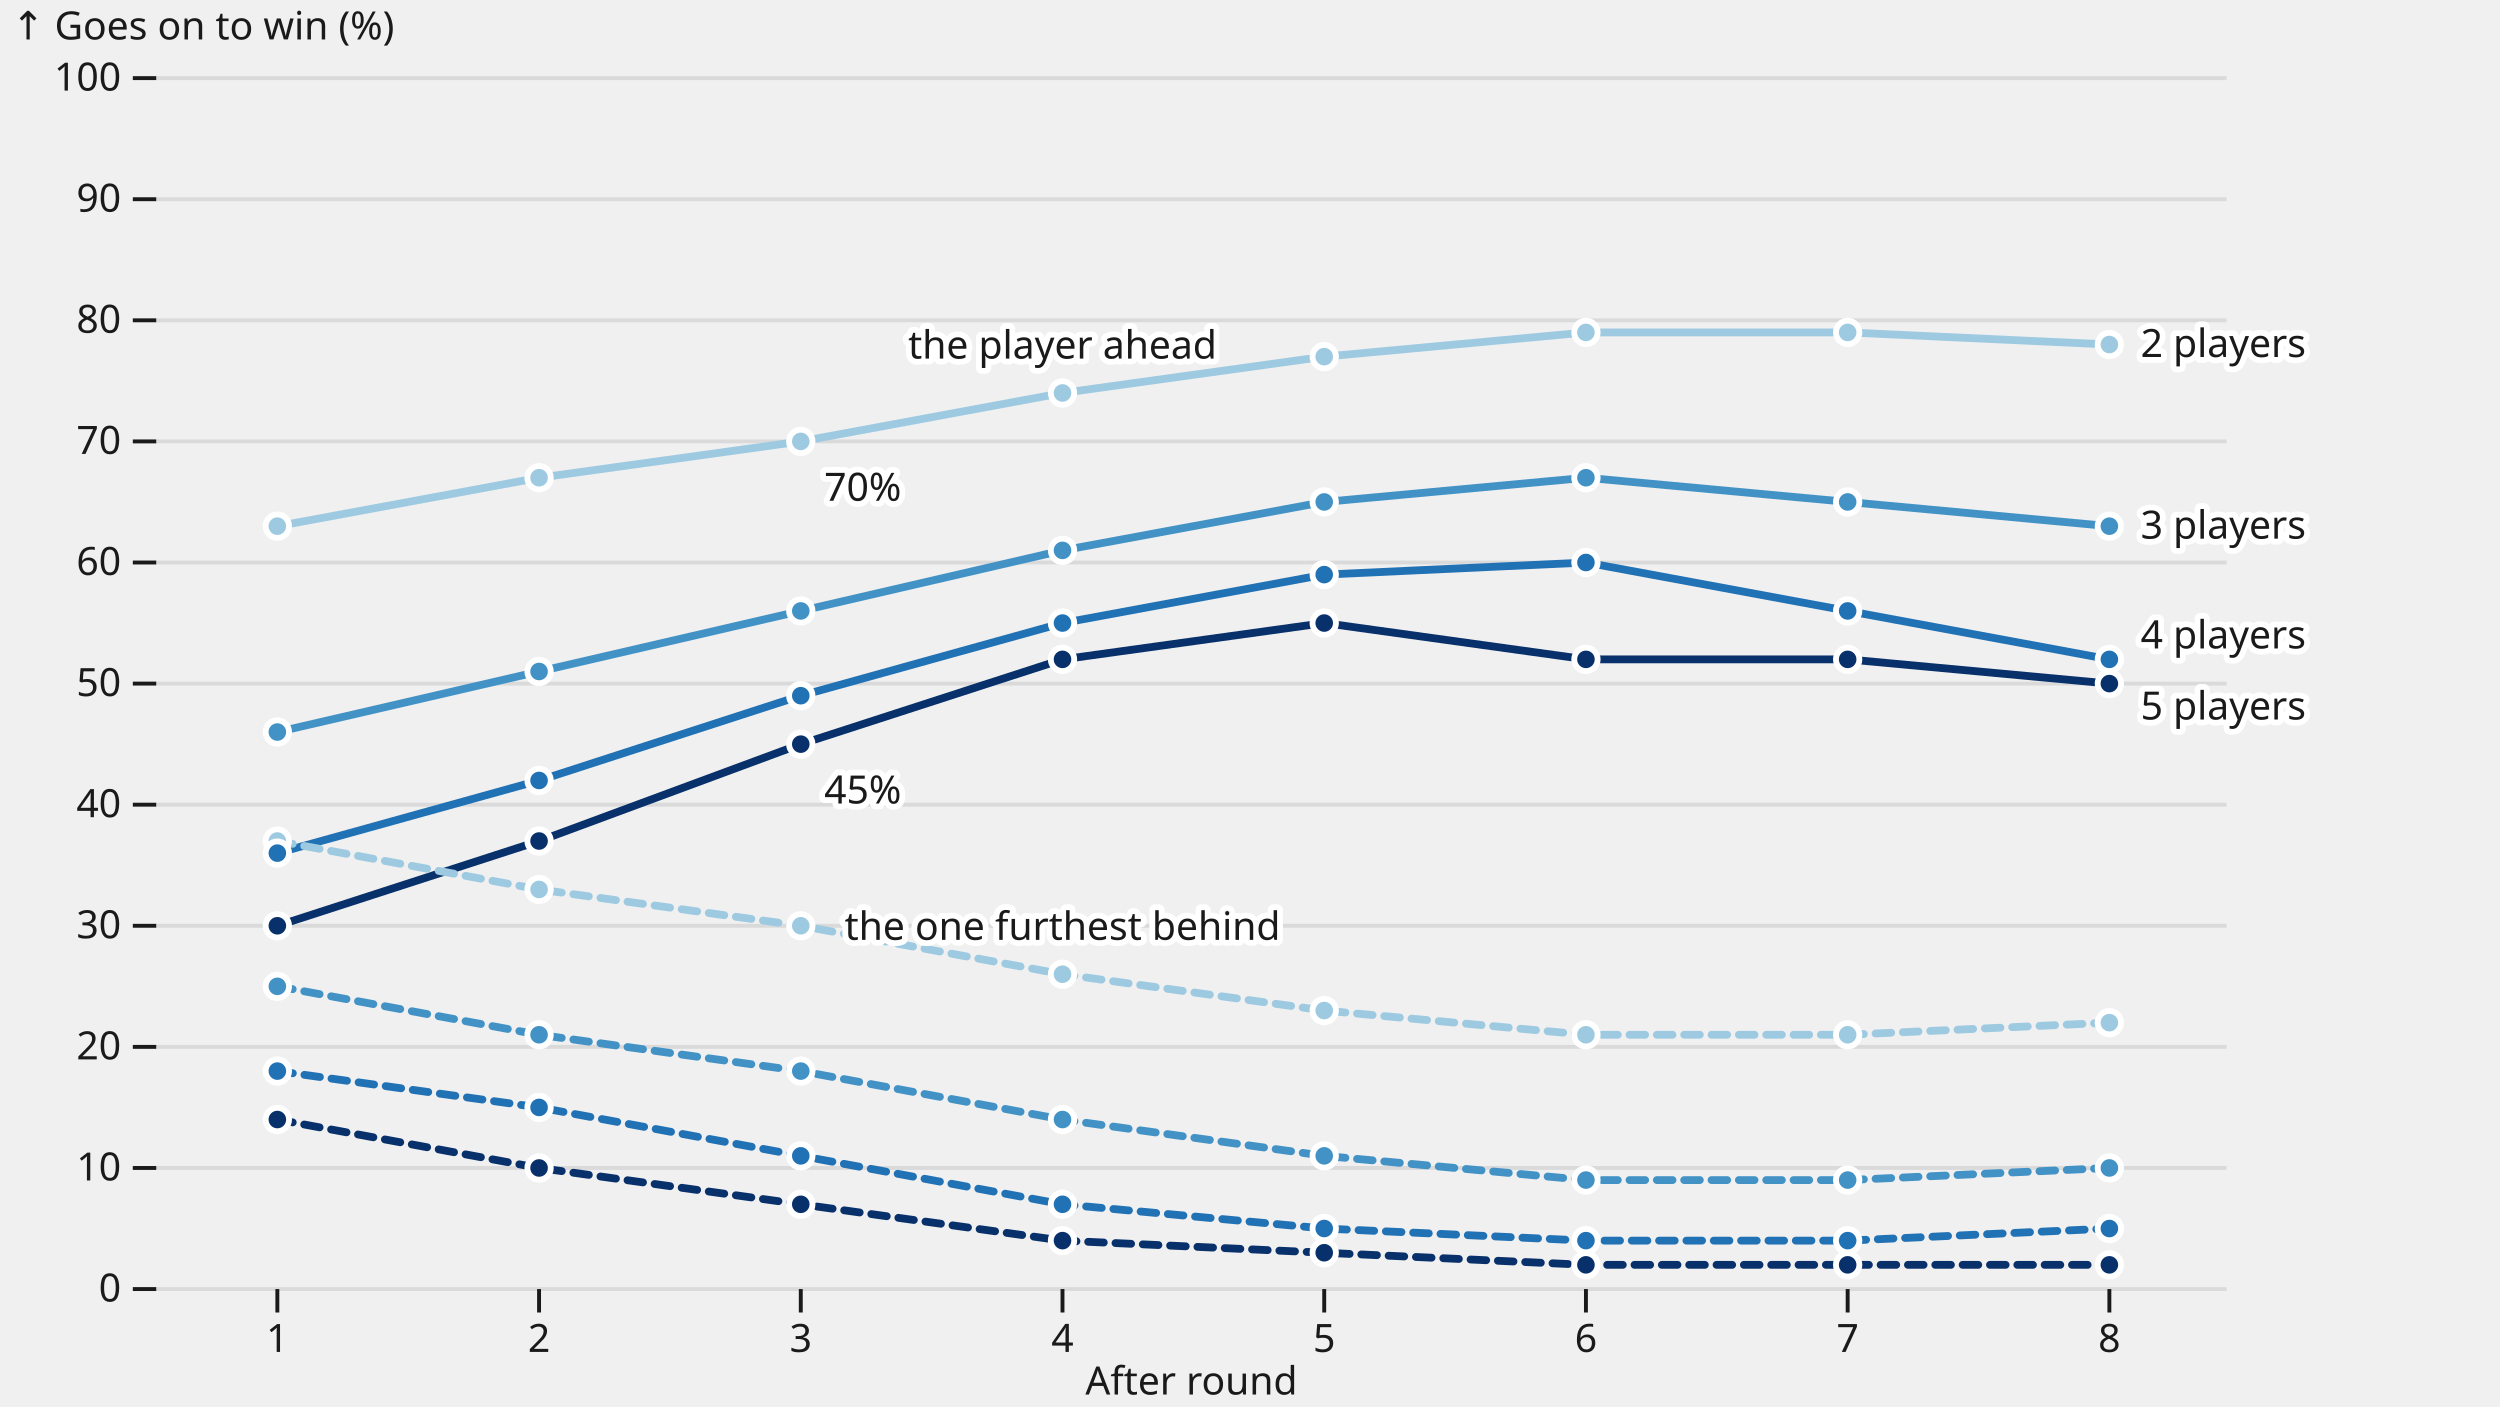
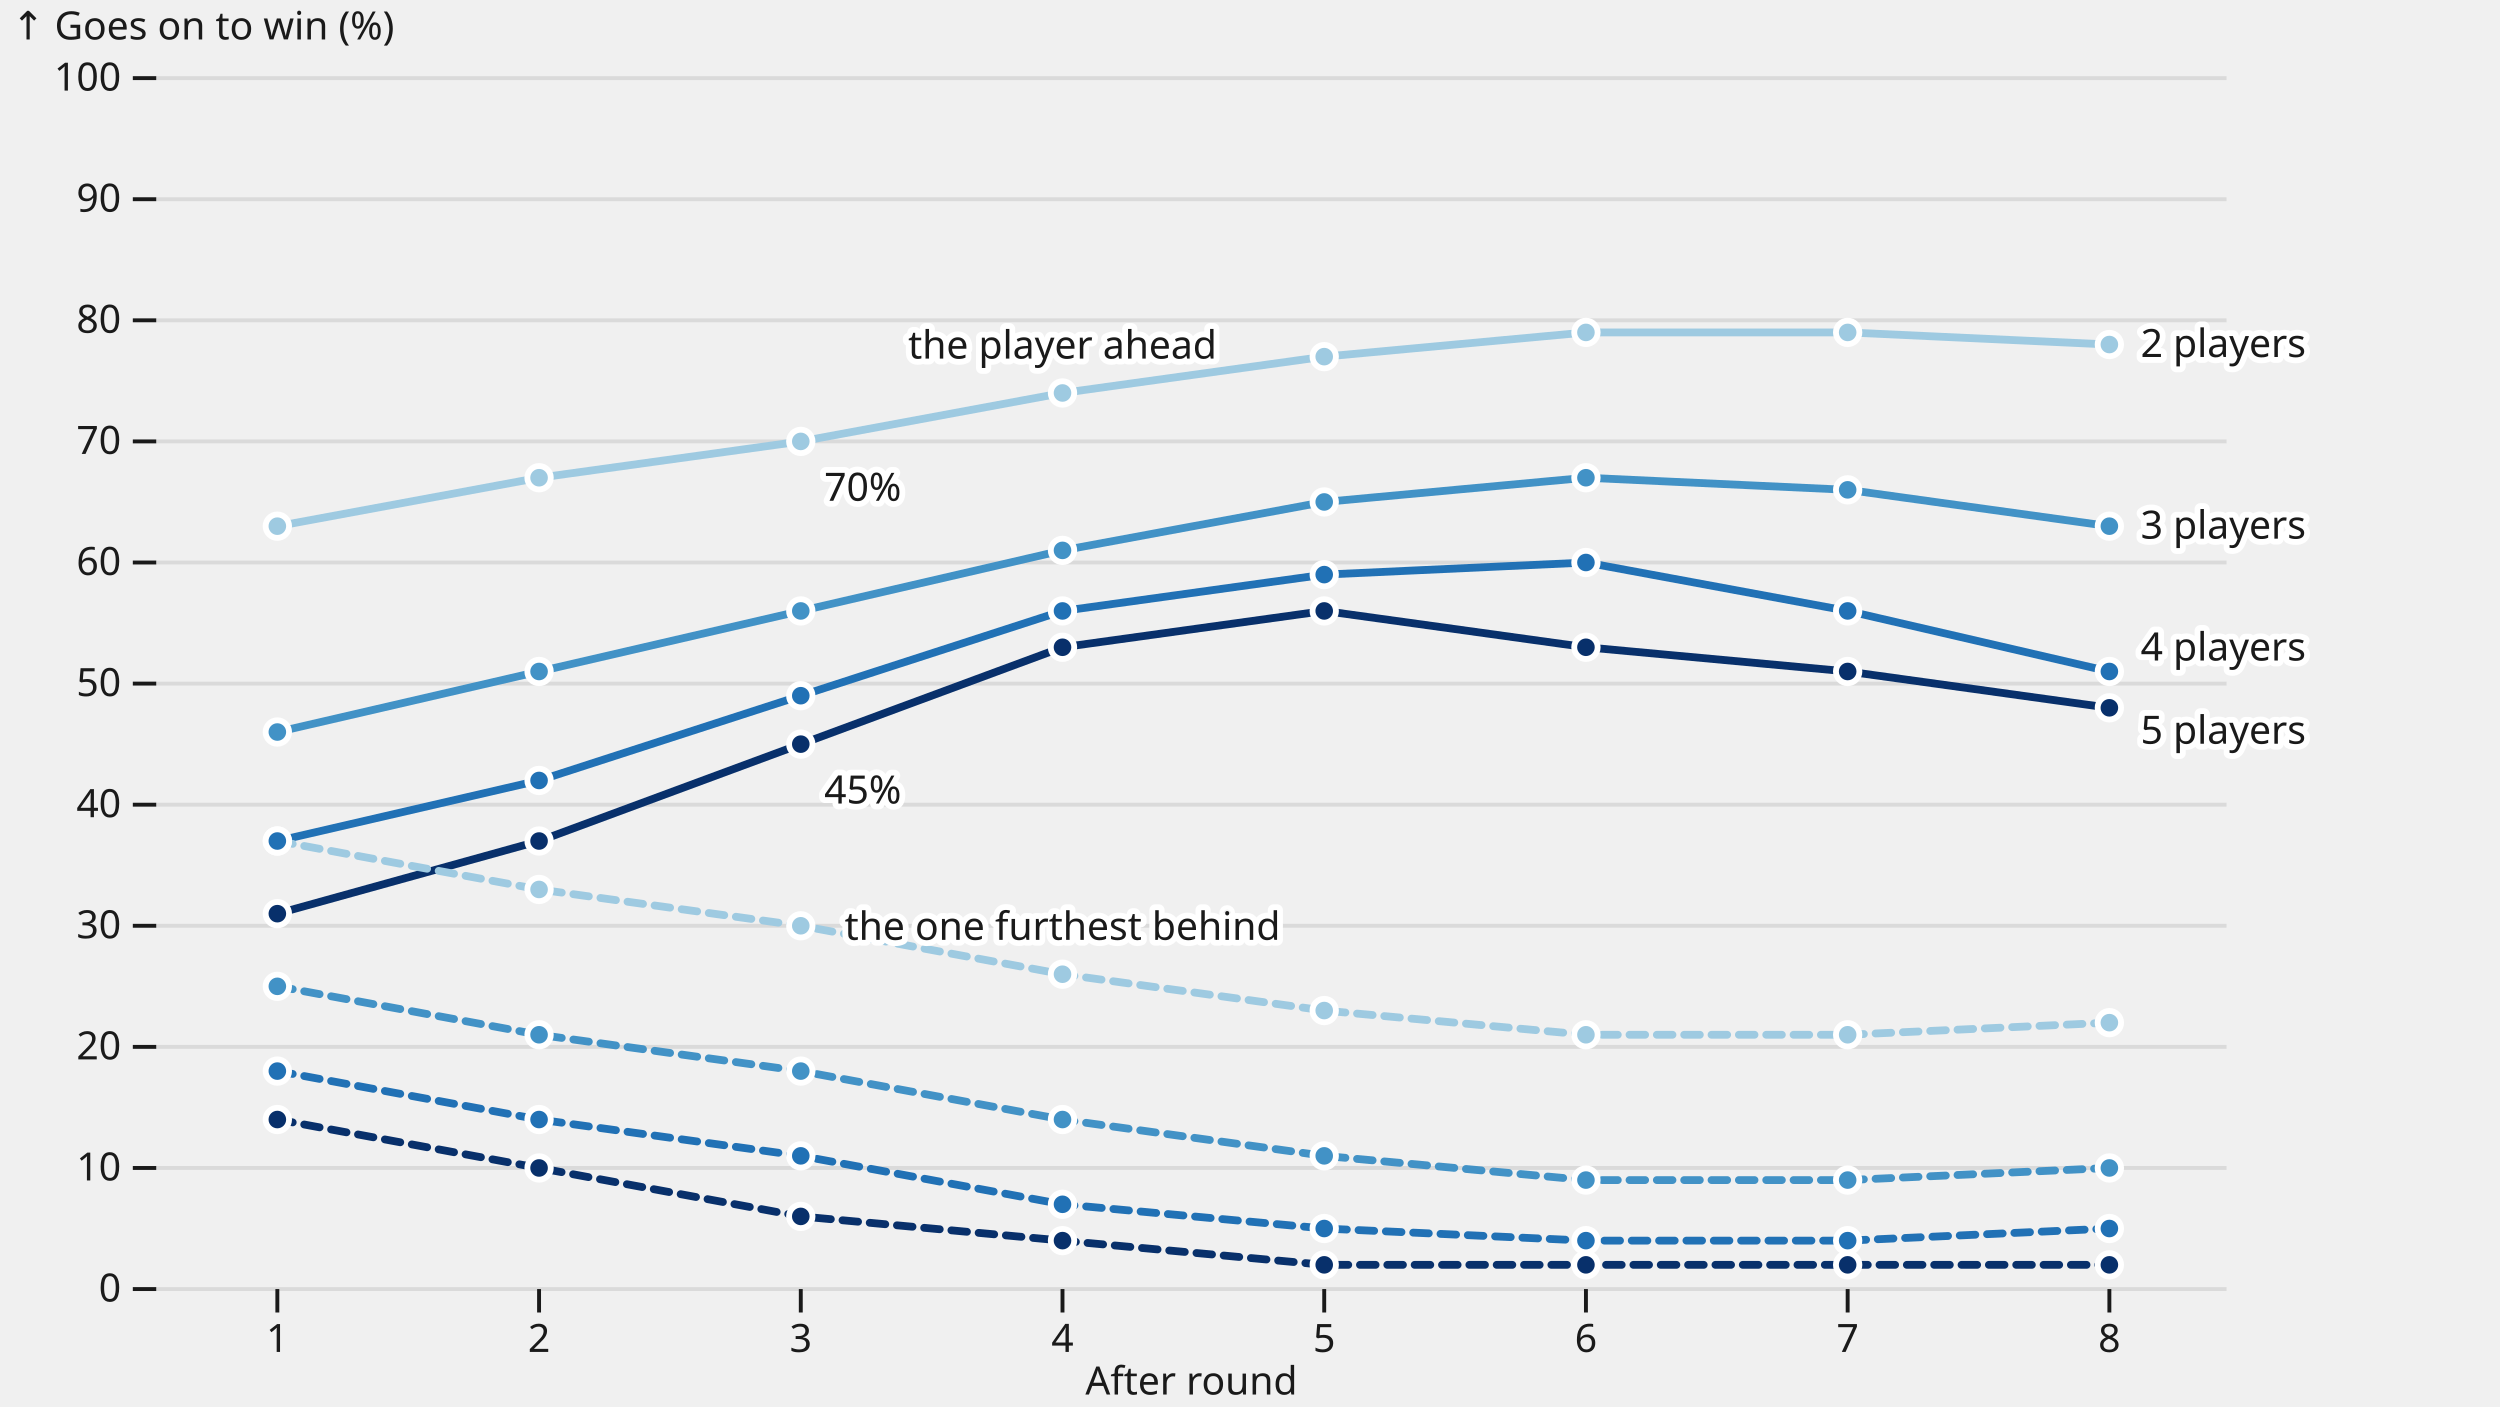
<svg xmlns="http://www.w3.org/2000/svg" class="plot-d6a7b5" fill="currentColor" font-family="system-ui, sans-serif" font-size="10" text-anchor="middle" width="640" height="360" viewBox="0 0 640 360" style="background: rgb(255, 255, 255); color: rgb(26, 26, 26);">
  <style>@media (prefers-color-scheme: dark) { :root { filter: invert(1) hue-rotate(180deg); background: none !important } }</style>
  <style>:where(.plot-d6a7b5) {
  --plot-background: white;
  display: block;
  height: auto;
  height: intrinsic;
  max-width: 100%;
}
:where(.plot-d6a7b5 text),
:where(.plot-d6a7b5 tspan) {
  white-space: pre;
}</style>
  <g aria-label="y-grid" aria-hidden="true" stroke="currentColor" stroke-opacity="0.1">
    <line x1="40" x2="570" y1="330" y2="330" />
    <line x1="40" x2="570" y1="299" y2="299" />
    <line x1="40" x2="570" y1="268" y2="268" />
    <line x1="40" x2="570" y1="237" y2="237" />
    <line x1="40" x2="570" y1="206" y2="206" />
    <line x1="40" x2="570" y1="175" y2="175" />
    <line x1="40" x2="570" y1="144" y2="144" />
    <line x1="40" x2="570" y1="113" y2="113" />
    <line x1="40" x2="570" y1="82" y2="82" />
    <line x1="40" x2="570" y1="51" y2="51" />
    <line x1="40" x2="570" y1="20" y2="20" />
  </g>
  <g aria-label="y-axis tick" aria-hidden="true" fill="none" stroke="currentColor">
    <path transform="translate(40,330)" d="M0,0L-6,0" />
    <path transform="translate(40,299)" d="M0,0L-6,0" />
    <path transform="translate(40,268)" d="M0,0L-6,0" />
    <path transform="translate(40,237)" d="M0,0L-6,0" />
    <path transform="translate(40,206)" d="M0,0L-6,0" />
    <path transform="translate(40,175)" d="M0,0L-6,0" />
    <path transform="translate(40,144)" d="M0,0L-6,0" />
    <path transform="translate(40,113)" d="M0,0L-6,0" />
    <path transform="translate(40,82)" d="M0,0L-6,0" />
    <path transform="translate(40,51)" d="M0,0L-6,0" />
    <path transform="translate(40,20)" d="M0,0L-6,0" />
  </g>
  <g aria-label="y-axis tick label" text-anchor="end" font-variant="tabular-nums" transform="translate(-9,0)">
    <text y="0.32em" transform="translate(40,330)">0</text>
    <text y="0.32em" transform="translate(40,299)">10</text>
    <text y="0.32em" transform="translate(40,268)">20</text>
    <text y="0.32em" transform="translate(40,237)">30</text>
    <text y="0.32em" transform="translate(40,206)">40</text>
    <text y="0.32em" transform="translate(40,175)">50</text>
    <text y="0.32em" transform="translate(40,144)">60</text>
    <text y="0.32em" transform="translate(40,113)">70</text>
    <text y="0.32em" transform="translate(40,82)">80</text>
    <text y="0.32em" transform="translate(40,51)">90</text>
    <text y="0.32em" transform="translate(40,20)">100</text>
  </g>
  <g aria-label="y-axis label" text-anchor="start" transform="translate(-37,-17)">
    <text y="0.71em" transform="translate(40,20)">↑ Goes on to win (%)</text>
  </g>
  <g aria-label="x-axis tick" aria-hidden="true" fill="none" stroke="currentColor">
    <path transform="translate(71,330)" d="M0,0L0,6" />
    <path transform="translate(138,330)" d="M0,0L0,6" />
    <path transform="translate(205,330)" d="M0,0L0,6" />
    <path transform="translate(272,330)" d="M0,0L0,6" />
    <path transform="translate(339,330)" d="M0,0L0,6" />
    <path transform="translate(406,330)" d="M0,0L0,6" />
    <path transform="translate(473,330)" d="M0,0L0,6" />
    <path transform="translate(540,330)" d="M0,0L0,6" />
  </g>
  <g aria-label="x-axis tick label" transform="translate(0,9)">
    <text y="0.71em" transform="translate(71,330)">1</text>
    <text y="0.71em" transform="translate(138,330)">2</text>
    <text y="0.71em" transform="translate(205,330)">3</text>
    <text y="0.71em" transform="translate(272,330)">4</text>
    <text y="0.71em" transform="translate(339,330)">5</text>
    <text y="0.71em" transform="translate(406,330)">6</text>
    <text y="0.71em" transform="translate(473,330)">7</text>
    <text y="0.71em" transform="translate(540,330)">8</text>
  </g>
  <g aria-label="x-axis label" transform="translate(0,27)">
    <text transform="translate(305,330)">After round</text>
  </g>
  <g aria-label="line" fill="none" stroke-width="2" stroke-linejoin="round" stroke-linecap="round">
    <path stroke="#9ecae1" d="M71,134.7L138,122.3L205,113L272,100.6L339,91.3L406,85.1L473,85.1L540,88.2" />
-     <path stroke="#4292c6" d="M71,187.4L138,171.9L205,156.4L272,140.9L339,128.5L406,122.3L473,128.5L540,134.7" />
-     <path stroke="#2171b5" d="M71,218.4L138,199.8L205,178.1L272,159.5L339,147.1L406,144L473,156.4L540,168.8" />
-     <path stroke="#08306b" d="M71,237L138,215.3L205,190.5L272,168.8L339,159.5L406,168.8L473,168.8L540,175" />
+     <path stroke="#4292c6" d="M71,187.4L138,171.9L205,156.4L272,140.9L339,128.5L406,122.3L473,125.4L540,134.7" />
+     <path stroke="#2171b5" d="M71,215.3L138,199.8L205,178.1L272,156.4L339,147.1L406,144L473,156.4L540,171.9" />
+     <path stroke="#08306b" d="M71,233.9L138,215.3L205,190.5L272,165.7L339,156.4L406,165.7L473,171.9L540,181.2" />
  </g>
  <g aria-label="line" fill="none" stroke-width="2" stroke-linejoin="round" stroke-linecap="round" stroke-dasharray="4,3">
    <path stroke="#9ecae1" d="M71,215.3L138,227.7L205,237L272,249.4L339,258.7L406,264.9L473,264.9L540,261.8" />
    <path stroke="#4292c6" d="M71,252.5L138,264.9L205,274.2L272,286.6L339,295.9L406,302.1L473,302.1L540,299" />
-     <path stroke="#2171b5" d="M71,274.2L138,283.5L205,295.9L272,308.3L339,314.5L406,317.6L473,317.6L540,314.5" />
-     <path stroke="#08306b" d="M71,286.6L138,299L205,308.3L272,317.6L339,320.7L406,323.8L473,323.8L540,323.8" />
+     <path stroke="#2171b5" d="M71,274.2L138,286.6L205,295.9L272,308.3L339,314.5L406,317.6L473,317.6L540,314.5" />
+     <path stroke="#08306b" d="M71,286.6L138,299L205,311.4L272,317.6L339,323.8L406,323.8L473,323.8L540,323.8" />
  </g>
  <g aria-label="dot" stroke="#ffffff" stroke-width="1.5">
    <circle cx="71" cy="134.7" r="3" fill="#9ecae1" />
    <circle cx="71" cy="215.3" r="3" fill="#9ecae1" />
    <circle cx="71" cy="187.4" r="3" fill="#4292c6" />
    <circle cx="71" cy="252.5" r="3" fill="#4292c6" />
-     <circle cx="71" cy="218.4" r="3" fill="#2171b5" />
+     <circle cx="71" cy="215.3" r="3" fill="#2171b5" />
    <circle cx="71" cy="274.2" r="3" fill="#2171b5" />
-     <circle cx="71" cy="237" r="3" fill="#08306b" />
+     <circle cx="71" cy="233.9" r="3" fill="#08306b" />
    <circle cx="71" cy="286.6" r="3" fill="#08306b" />
    <circle cx="138" cy="122.3" r="3" fill="#9ecae1" />
    <circle cx="138" cy="227.7" r="3" fill="#9ecae1" />
    <circle cx="138" cy="171.9" r="3" fill="#4292c6" />
    <circle cx="138" cy="264.9" r="3" fill="#4292c6" />
    <circle cx="138" cy="199.8" r="3" fill="#2171b5" />
-     <circle cx="138" cy="283.5" r="3" fill="#2171b5" />
+     <circle cx="138" cy="286.6" r="3" fill="#2171b5" />
    <circle cx="138" cy="215.3" r="3" fill="#08306b" />
    <circle cx="138" cy="299" r="3" fill="#08306b" />
    <circle cx="205" cy="113" r="3" fill="#9ecae1" />
    <circle cx="205" cy="237" r="3" fill="#9ecae1" />
    <circle cx="205" cy="156.4" r="3" fill="#4292c6" />
    <circle cx="205" cy="274.2" r="3" fill="#4292c6" />
    <circle cx="205" cy="178.1" r="3" fill="#2171b5" />
    <circle cx="205" cy="295.9" r="3" fill="#2171b5" />
    <circle cx="205" cy="190.5" r="3" fill="#08306b" />
-     <circle cx="205" cy="308.3" r="3" fill="#08306b" />
+     <circle cx="205" cy="311.4" r="3" fill="#08306b" />
    <circle cx="272" cy="100.6" r="3" fill="#9ecae1" />
    <circle cx="272" cy="249.4" r="3" fill="#9ecae1" />
    <circle cx="272" cy="140.9" r="3" fill="#4292c6" />
    <circle cx="272" cy="286.6" r="3" fill="#4292c6" />
-     <circle cx="272" cy="159.5" r="3" fill="#2171b5" />
+     <circle cx="272" cy="156.4" r="3" fill="#2171b5" />
    <circle cx="272" cy="308.3" r="3" fill="#2171b5" />
-     <circle cx="272" cy="168.8" r="3" fill="#08306b" />
+     <circle cx="272" cy="165.7" r="3" fill="#08306b" />
    <circle cx="272" cy="317.6" r="3" fill="#08306b" />
    <circle cx="339" cy="91.3" r="3" fill="#9ecae1" />
    <circle cx="339" cy="258.7" r="3" fill="#9ecae1" />
    <circle cx="339" cy="128.5" r="3" fill="#4292c6" />
    <circle cx="339" cy="295.9" r="3" fill="#4292c6" />
    <circle cx="339" cy="147.1" r="3" fill="#2171b5" />
    <circle cx="339" cy="314.5" r="3" fill="#2171b5" />
-     <circle cx="339" cy="159.5" r="3" fill="#08306b" />
-     <circle cx="339" cy="320.7" r="3" fill="#08306b" />
+     <circle cx="339" cy="156.4" r="3" fill="#08306b" />
+     <circle cx="339" cy="323.8" r="3" fill="#08306b" />
    <circle cx="406" cy="85.1" r="3" fill="#9ecae1" />
    <circle cx="406" cy="264.9" r="3" fill="#9ecae1" />
    <circle cx="406" cy="122.3" r="3" fill="#4292c6" />
    <circle cx="406" cy="302.1" r="3" fill="#4292c6" />
    <circle cx="406" cy="144" r="3" fill="#2171b5" />
    <circle cx="406" cy="317.6" r="3" fill="#2171b5" />
-     <circle cx="406" cy="168.8" r="3" fill="#08306b" />
+     <circle cx="406" cy="165.7" r="3" fill="#08306b" />
    <circle cx="406" cy="323.8" r="3" fill="#08306b" />
    <circle cx="473" cy="85.1" r="3" fill="#9ecae1" />
    <circle cx="473" cy="264.9" r="3" fill="#9ecae1" />
-     <circle cx="473" cy="128.5" r="3" fill="#4292c6" />
+     <circle cx="473" cy="125.4" r="3" fill="#4292c6" />
    <circle cx="473" cy="302.1" r="3" fill="#4292c6" />
    <circle cx="473" cy="156.4" r="3" fill="#2171b5" />
    <circle cx="473" cy="317.6" r="3" fill="#2171b5" />
-     <circle cx="473" cy="168.8" r="3" fill="#08306b" />
+     <circle cx="473" cy="171.9" r="3" fill="#08306b" />
    <circle cx="473" cy="323.8" r="3" fill="#08306b" />
    <circle cx="540" cy="88.2" r="3" fill="#9ecae1" />
    <circle cx="540" cy="261.8" r="3" fill="#9ecae1" />
    <circle cx="540" cy="134.7" r="3" fill="#4292c6" />
    <circle cx="540" cy="299" r="3" fill="#4292c6" />
-     <circle cx="540" cy="168.8" r="3" fill="#2171b5" />
+     <circle cx="540" cy="171.9" r="3" fill="#2171b5" />
    <circle cx="540" cy="314.5" r="3" fill="#2171b5" />
-     <circle cx="540" cy="175" r="3" fill="#08306b" />
+     <circle cx="540" cy="181.2" r="3" fill="#08306b" />
    <circle cx="540" cy="323.8" r="3" fill="#08306b" />
  </g>
  <g aria-label="text" stroke="#ffffff" stroke-width="3" stroke-linejoin="round" paint-order="stroke" text-anchor="start" font-size="10" transform="translate(6,12)">
    <text y="0.32em" transform="translate(205,113)">70%</text>
    <text y="0.32em" transform="translate(205,190.5)">45%</text>
  </g>
  <g aria-label="text" stroke="#ffffff" stroke-width="3" stroke-linejoin="round" paint-order="stroke" transform="translate(0,-12)">
    <text y="0.32em" transform="translate(272,100.6)">the player ahead</text>
    <text y="0.32em" transform="translate(272,249.4)">the one furthest behind</text>
  </g>
  <g aria-label="text" stroke="#ffffff" stroke-width="3" stroke-linejoin="round" paint-order="stroke" text-anchor="start" transform="translate(8,-6)">
-     <text y="0.32em" transform="translate(540,168.8)">4 players</text>
+     <text y="0.32em" transform="translate(540,171.9)">4 players</text>
  </g>
  <g aria-label="text" stroke="#ffffff" stroke-width="3" stroke-linejoin="round" paint-order="stroke" text-anchor="start" transform="translate(8,0)">
    <text y="0.32em" transform="translate(540,88.2)">2 players</text>
    <text y="0.32em" transform="translate(540,134.7)">3 players</text>
  </g>
  <g aria-label="text" stroke="#ffffff" stroke-width="3" stroke-linejoin="round" paint-order="stroke" text-anchor="start" transform="translate(8,6)">
-     <text y="0.32em" transform="translate(540,175)">5 players</text>
+     <text y="0.32em" transform="translate(540,181.2)">5 players</text>
  </g>
</svg>
